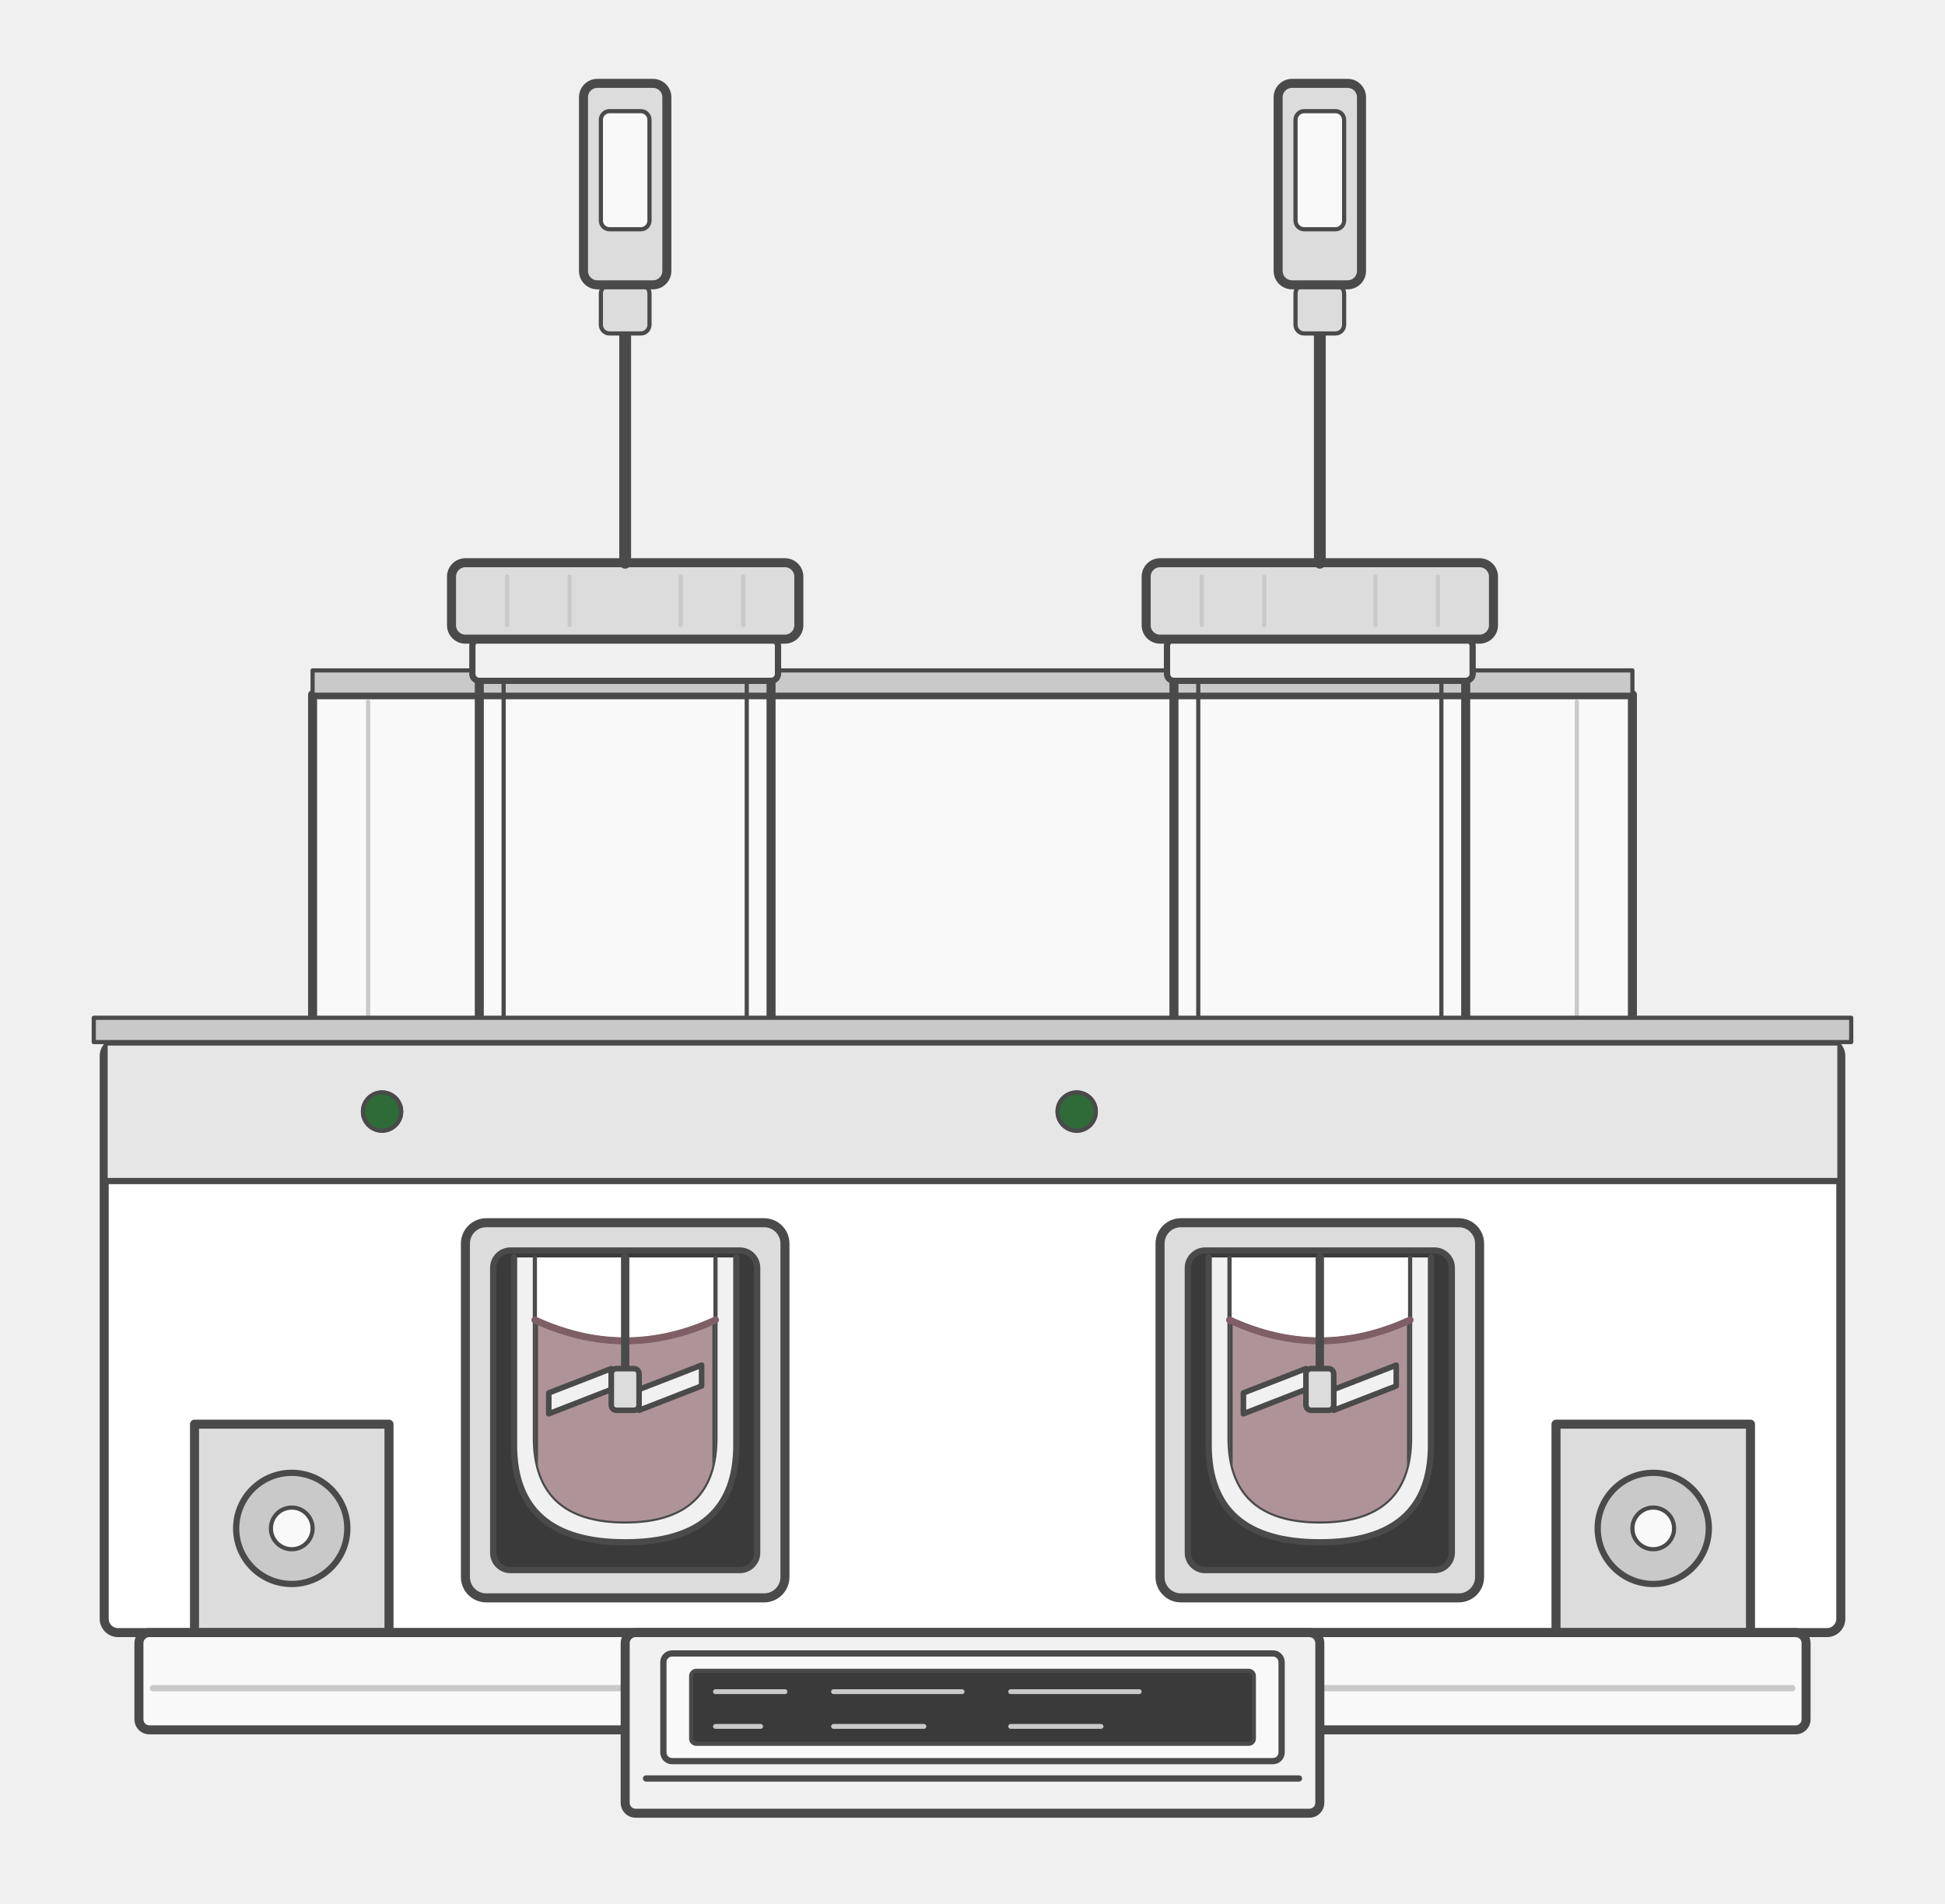
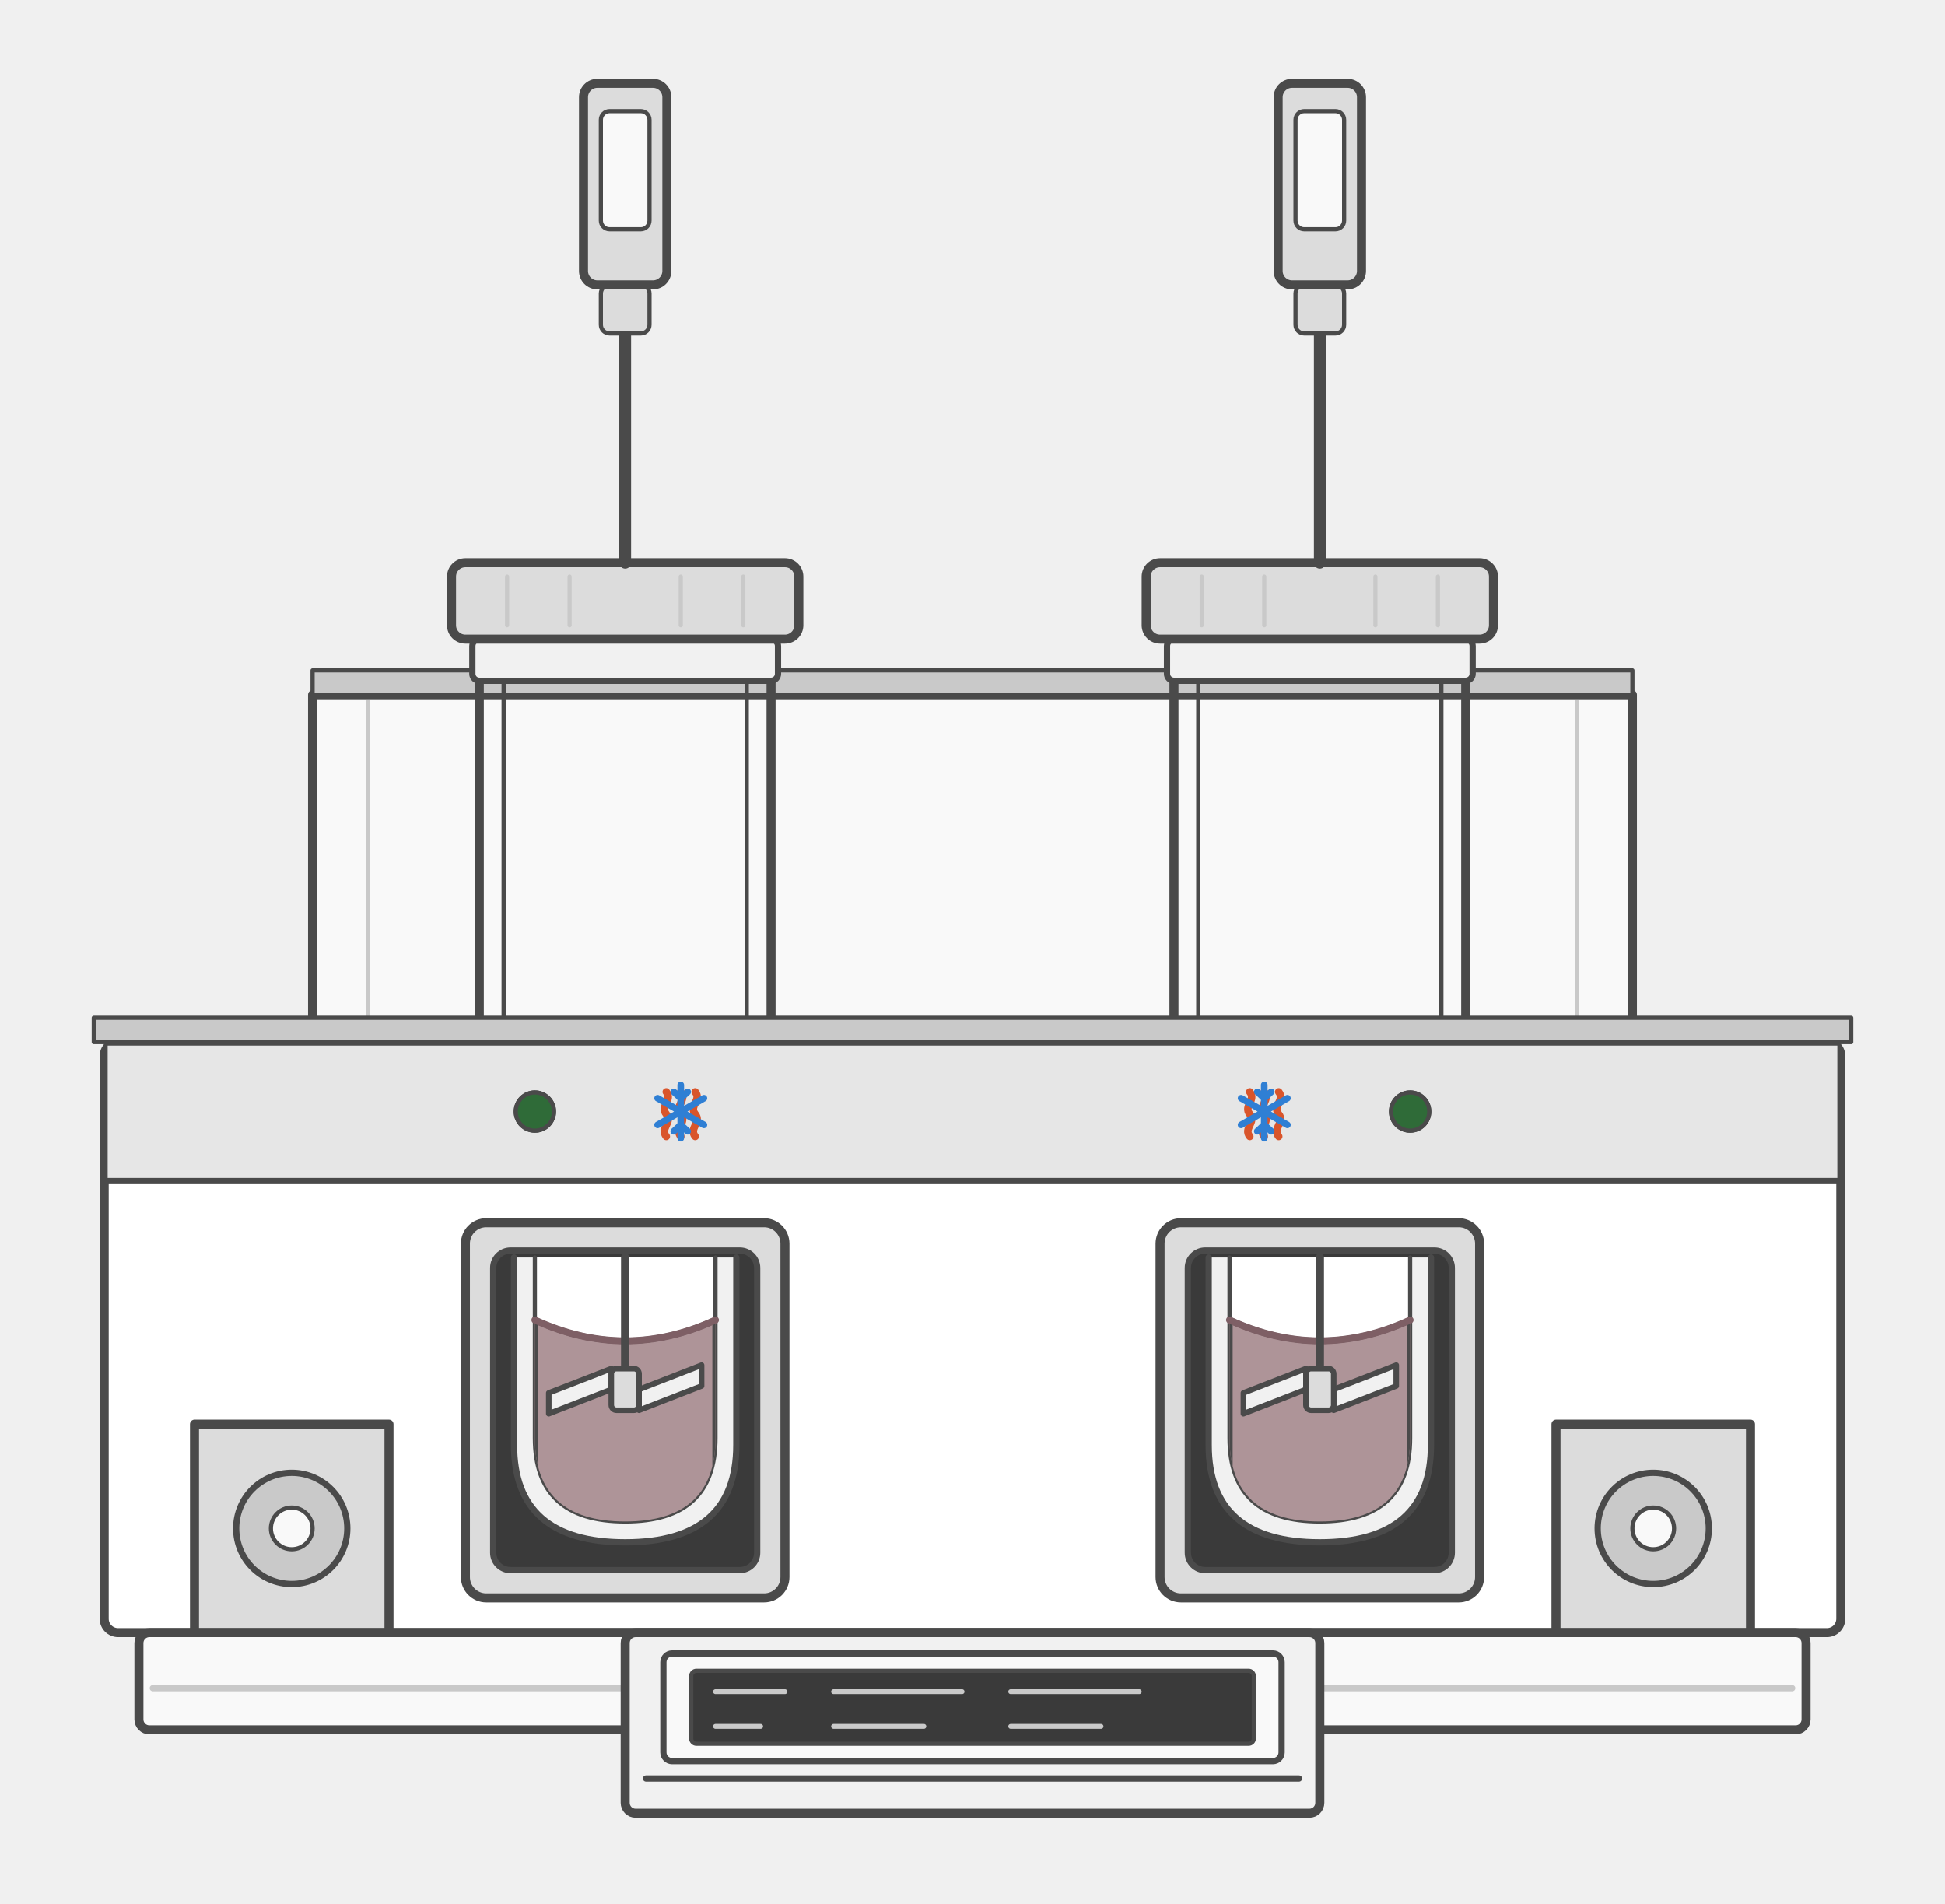
<svg xmlns="http://www.w3.org/2000/svg" viewBox="0 0 560 548">
  <defs>
    <clipPath id="in0">
      <path d="M154 362V414q0 24 26 24t26-24V362Z" />
    </clipPath>
    <clipPath id="in1">
      <path d="M354 362V414q0 24 26 24t26-24V362Z" />
    </clipPath>
  </defs>
  <g fill="none" stroke="#4A4A4A" stroke-width="1.8" stroke-linejoin="round" stroke-linecap="round">
    <rect x="90" y="200" width="380" height="100" fill="#F9F9F9" stroke-width="2.6" />
    <rect x="90" y="193" width="380" height="7" fill="#C9C9C9" stroke-width="1.2" />
    <path d="M106 202v96M454 202v96" stroke="#C9C9C9" stroke-width="1.2" />
    <path d="M138 196v104M222 196v104" stroke-width="2.6" />
    <path d="M145 196v104M215 196v104" stroke-width="1.2" />
    <ellipse cx="180" cy="300" rx="42" ry="6" fill="#DCDCDC" stroke-width="1.8" />
    <rect x="136" y="184" width="88" height="12" rx="2" fill="#F1F1F1" stroke-width="1.8" />
    <rect x="130" y="162" width="100" height="22" rx="4" fill="#DCDCDC" stroke-width="2.6" />
    <path d="M146 166v14M164 166v14M196 166v14M214 166v14" stroke="#C9C9C9" stroke-width="1.2" />
    <path d="M180 96v66" stroke-width="3.4" />
    <rect x="173" y="82" width="14" height="14" rx="2.5" fill="#DCDCDC" stroke-width="1.2" />
    <rect x="168" y="24" width="24" height="58" rx="4" fill="#DCDCDC" stroke-width="2.6" />
    <rect x="173" y="32" width="14" height="34" rx="2.5" fill="#F9F9F9" stroke-width="1.2" />
    <path d="M338 196v104M422 196v104" stroke-width="2.6" />
    <path d="M345 196v104M415 196v104" stroke-width="1.2" />
    <ellipse cx="380" cy="300" rx="42" ry="6" fill="#DCDCDC" stroke-width="1.8" />
    <rect x="336" y="184" width="88" height="12" rx="2" fill="#F1F1F1" stroke-width="1.8" />
    <rect x="330" y="162" width="100" height="22" rx="4" fill="#DCDCDC" stroke-width="2.6" />
    <path d="M346 166v14M364 166v14M396 166v14M414 166v14" stroke="#C9C9C9" stroke-width="1.2" />
    <path d="M380 96v66" stroke-width="3.4" />
    <rect x="373" y="82" width="14" height="14" rx="2.5" fill="#DCDCDC" stroke-width="1.2" />
    <rect x="368" y="24" width="24" height="58" rx="4" fill="#DCDCDC" stroke-width="2.6" />
    <rect x="373" y="32" width="14" height="34" rx="2.5" fill="#F9F9F9" stroke-width="1.2" />
    <rect x="30" y="300" width="500" height="170" rx="4" fill="#FFFFFF" stroke-width="2.6" />
    <rect x="31" y="301" width="498" height="39" fill="#E6E6E6" stroke="none" />
    <path d="M31 340h498" stroke-width="1.8" />
    <rect x="27" y="293" width="506" height="7" fill="#C9C9C9" stroke-width="1.2" />
-     <circle cx="110" cy="320" r="5.5" fill="#C9C9C9" stroke-width="1.2" />
-     <circle cx="110" cy="320" r="5.5" fill="#2F6B38" stroke-width="1.2" data-run="1" />
-     <circle cx="310" cy="320" r="5.5" fill="#C9C9C9" stroke-width="1.2" />
-     <circle cx="310" cy="320" r="5.5" fill="#2F6B38" stroke-width="1.2" data-run="2" />
+     <circle cx="154" cy="320" r="5.5" fill="#C9C9C9" stroke-width="1.2" />
+     <circle cx="154" cy="320" r="5.5" fill="#2F6B38" stroke-width="1.2" data-run="1" />
+     <g data-show="1:heat" transform="translate(186,310) scale(0.8333)" stroke="#D9552B" stroke-width="2.6" fill="none">
+       <path d="M7 20.6c-2.3-2.8 2.3-4.9 0-7.7s2.3-4.9 0-7.7" />
+       <path d="M12 20.6c-2.3-2.8 2.3-4.9 0-7.7s2.3-4.9 0-7.7" />
+       <path d="M17 20.6c-2.3-2.8 2.3-4.9 0-7.7s2.3-4.9 0-7.7" />
+     </g>
+     <g data-show="1:cool" transform="translate(186,310) scale(0.8333)" stroke="#2F7FD4" stroke-width="2.3" fill="none">
+       <path d="M12 2.8v18.4M4 7.4l16 9.2M4 16.6l16-9.2" />
+       <path d="M9.6 5.2 12 7.4l2.4-2.2M9.6 18.8 12 16.6l2.4 2.2" />
+     </g>
+     <circle cx="406" cy="320" r="5.5" fill="#C9C9C9" stroke-width="1.2" />
+     <circle cx="406" cy="320" r="5.5" fill="#2F6B38" stroke-width="1.2" data-run="2" />
+     <g data-show="2:heat" transform="translate(354,310) scale(0.8333)" stroke="#D9552B" stroke-width="2.6" fill="none">
+       <path d="M7 20.6c-2.3-2.8 2.3-4.9 0-7.7s2.3-4.9 0-7.7" />
+       <path d="M12 20.6c-2.3-2.8 2.3-4.9 0-7.7s2.3-4.9 0-7.7" />
+       <path d="M17 20.6c-2.3-2.8 2.3-4.9 0-7.7s2.3-4.9 0-7.7" />
+     </g>
+     <g data-show="2:cool" transform="translate(354,310) scale(0.8333)" stroke="#2F7FD4" stroke-width="2.3" fill="none">
+       <path d="M12 2.8v18.4M4 7.4l16 9.2M4 16.6l16-9.2" />
+       <path d="M9.6 5.2 12 7.4l2.4-2.2M9.6 18.8 12 16.6l2.4 2.2" />
+     </g>
    <rect x="134" y="352" width="92" height="108" rx="6" fill="#DCDCDC" stroke-width="2.6" />
    <rect x="142" y="360" width="76" height="92" rx="5" fill="#3A3A3A" stroke-width="1.8" />
-     <path d="M148 362v54q0 28 32 28t32-28v-54" fill="#F1F1F1" stroke-width="1.8" />
+     <path d="M148 362v54q0 28 32 28t32-28v-54" fill="#F1F1F1" stroke-width="1.8" data-therm="1" />
    <path d="M154 362v52q0 24 26 24t26-24v-52" fill="#FFFFFF" stroke-width="1.2" />
    <g clip-path="url(#in0)">
      <path d="M154 380q26 12 52 0v66h-52Z" fill="#AE9498" />
    </g>
    <path d="M154 380q26 12 52 0" stroke="#7E5F65" stroke-width="2" />
    <path d="M180 362v32" stroke-width="2.4" />
-     <path d="M158 401 176 394 176 400 158 407Z" fill="#F1F1F1" stroke-width="1.6" />
-     <path d="M202 399 184 406 184 400 202 393Z" fill="#F1F1F1" stroke-width="1.6" />
-     <rect x="176" y="394" width="8" height="12" rx="1.5" fill="#DCDCDC" stroke-width="1.6" />
+     <g data-paddle="1 180">
+       <path d="M158 401 176 394 176 400 158 407Z" fill="#F1F1F1" stroke-width="1.6" />
+       <path d="M202 399 184 406 184 400 202 393Z" fill="#F1F1F1" stroke-width="1.6" />
+       <rect x="176" y="394" width="8" height="12" rx="1.5" fill="#DCDCDC" stroke-width="1.6" />
+     </g>
    <rect x="334" y="352" width="92" height="108" rx="6" fill="#DCDCDC" stroke-width="2.6" />
    <rect x="342" y="360" width="76" height="92" rx="5" fill="#3A3A3A" stroke-width="1.8" />
-     <path d="M348 362v54q0 28 32 28t32-28v-54" fill="#F1F1F1" stroke-width="1.8" />
+     <path d="M348 362v54q0 28 32 28t32-28v-54" fill="#F1F1F1" stroke-width="1.8" data-therm="2" />
    <path d="M354 362v52q0 24 26 24t26-24v-52" fill="#FFFFFF" stroke-width="1.2" />
    <g clip-path="url(#in1)">
      <path d="M354 380q26 12 52 0v66h-52Z" fill="#AE9498" />
    </g>
    <path d="M354 380q26 12 52 0" stroke="#7E5F65" stroke-width="2" />
    <path d="M380 362v32" stroke-width="2.4" />
-     <path d="M358 401 376 394 376 400 358 407Z" fill="#F1F1F1" stroke-width="1.6" />
-     <path d="M402 399 384 406 384 400 402 393Z" fill="#F1F1F1" stroke-width="1.6" />
-     <rect x="376" y="394" width="8" height="12" rx="1.5" fill="#DCDCDC" stroke-width="1.6" />
+     <g data-paddle="2 380">
+       <path d="M358 401 376 394 376 400 358 407Z" fill="#F1F1F1" stroke-width="1.6" />
+       <path d="M402 399 384 406 384 400 402 393Z" fill="#F1F1F1" stroke-width="1.6" />
+       <rect x="376" y="394" width="8" height="12" rx="1.5" fill="#DCDCDC" stroke-width="1.6" />
+     </g>
    <rect x="56" y="410" width="56" height="60" fill="#DCDCDC" stroke-width="2.6" />
    <rect x="448" y="410" width="56" height="60" fill="#DCDCDC" stroke-width="2.6" />
    <circle cx="84" cy="440" r="16" fill="#C9C9C9" stroke-width="1.8" />
    <circle cx="84" cy="440" r="6" fill="#F9F9F9" stroke-width="1.2" />
    <circle cx="476" cy="440" r="16" fill="#C9C9C9" stroke-width="1.8" />
    <circle cx="476" cy="440" r="6" fill="#F9F9F9" stroke-width="1.2" />
    <rect x="40" y="470" width="480" height="28" rx="3" fill="#F9F9F9" stroke-width="2.6" />
    <path d="M44 486h472" stroke="#C9C9C9" stroke-width="1.8" />
    <rect x="180" y="470" width="200" height="52" rx="3" fill="#F1F1F1" stroke-width="2.6" />
    <rect x="191" y="476" width="178" height="31" rx="2.5" fill="#F9F9F9" stroke-width="1.8" />
    <rect x="199" y="481" width="162" height="21" rx="1.5" fill="#3A3A3A" stroke-width="1.2" />
    <path d="M206 487h20M206 497h13M240 487h37M240 497h26M291 487h37M291 497h26" stroke="#C9C9C9" stroke-width="1.4" />
    <path d="M186 512h188" stroke-width="1.8" />
  </g>
</svg>
